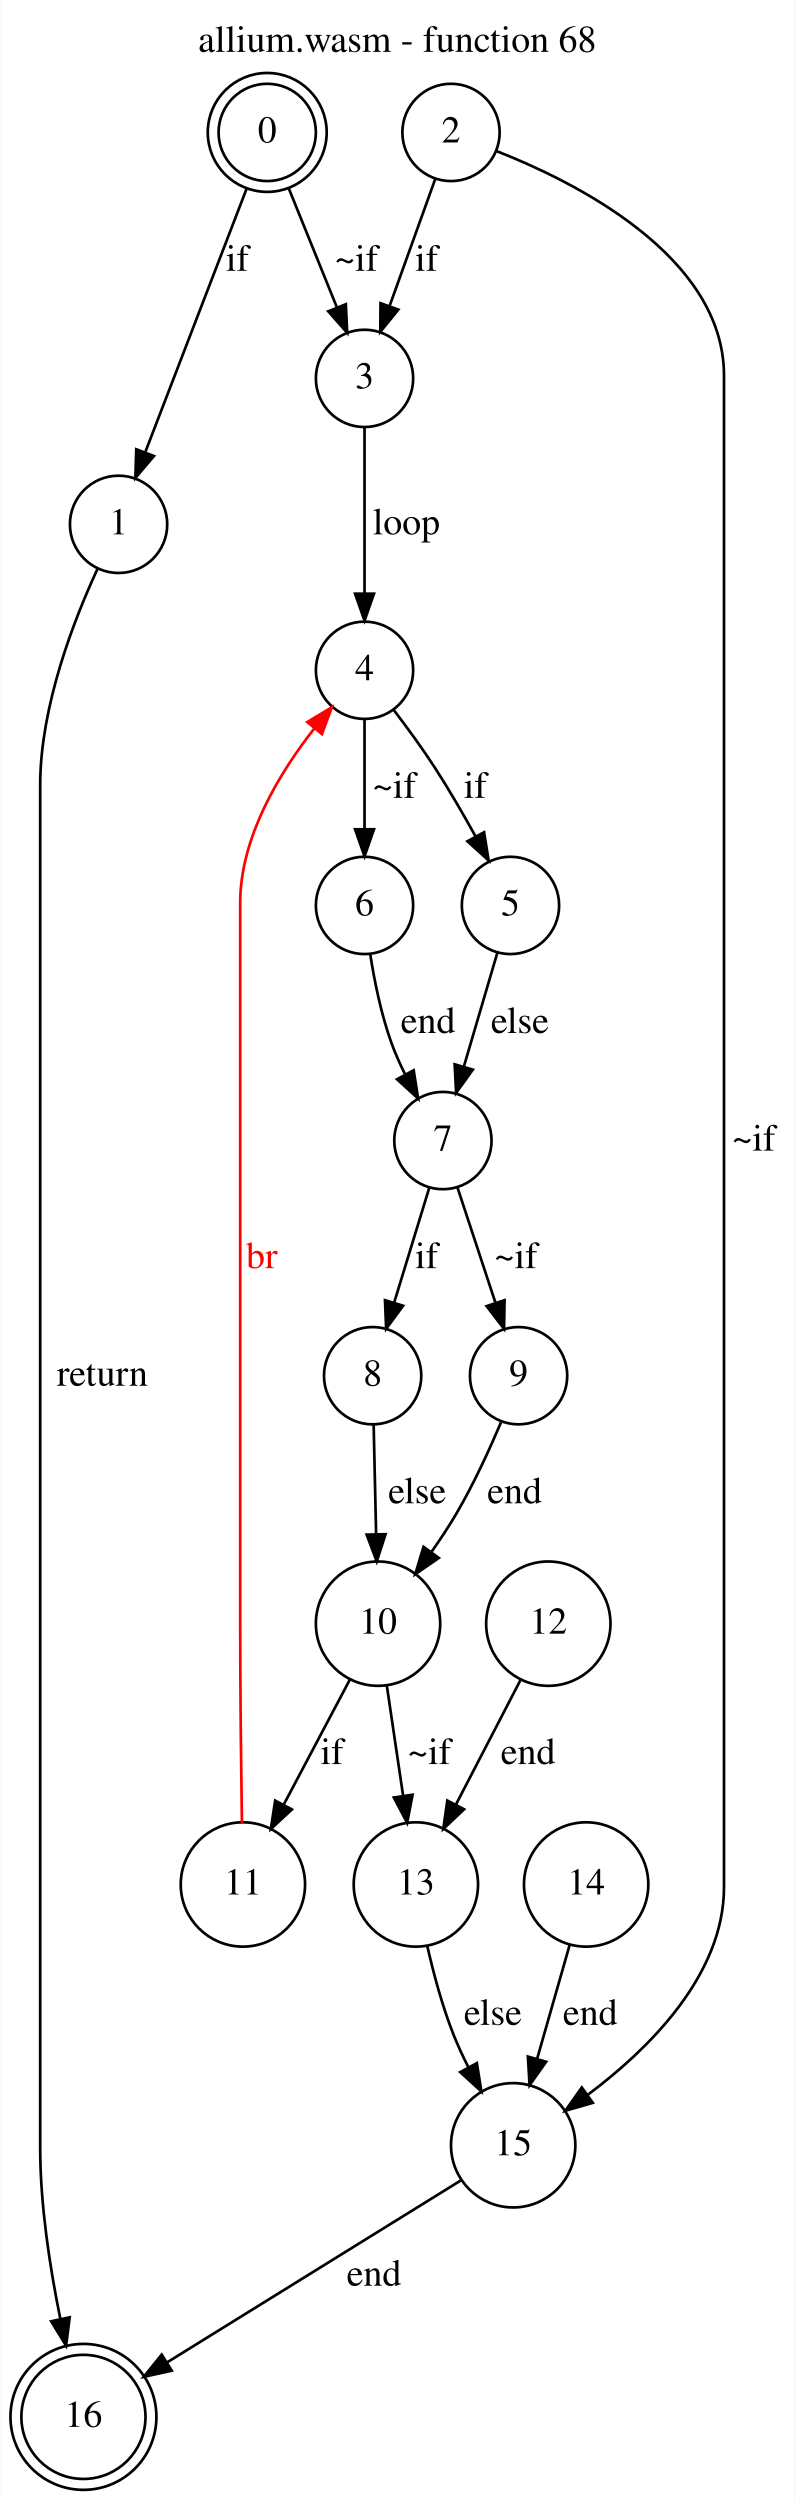
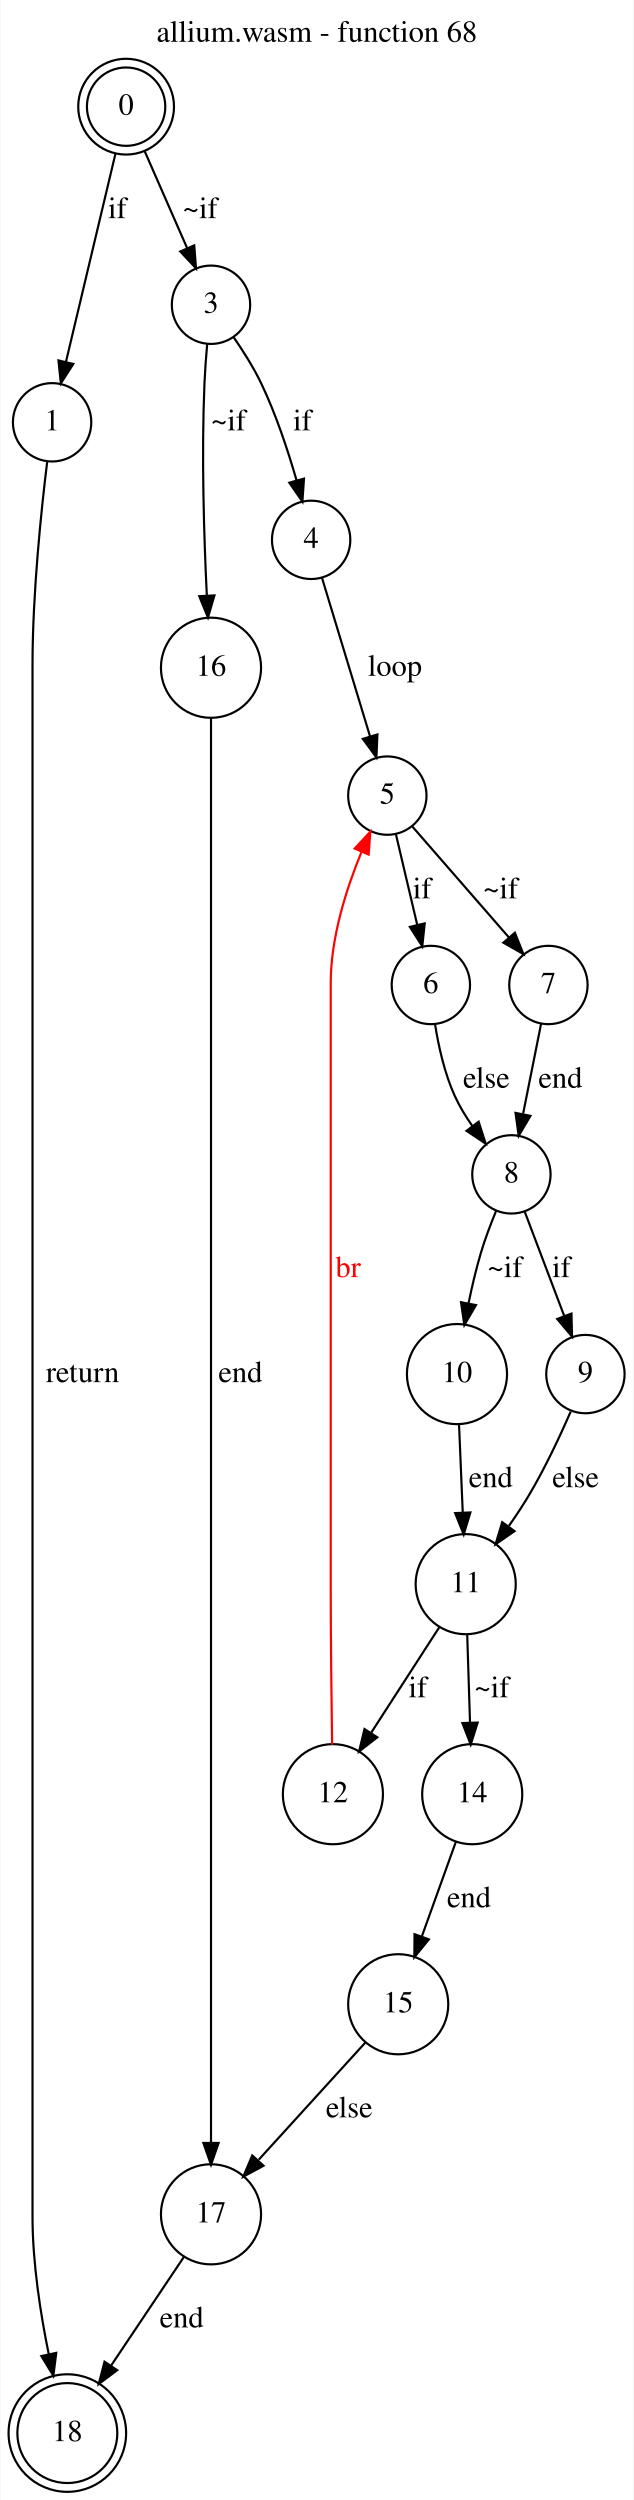
- <svg xmlns="http://www.w3.org/2000/svg" width="294pt" height="925pt" viewBox="0.00 0.00 293.75 924.98">
-   <g id="graph0" class="graph" transform="scale(1 1) rotate(0) translate(4 920.98)">
-     <polygon fill="white" stroke="transparent" points="-4,4 -4,-920.98 289.75,-920.98 289.75,4 -4,4" />
-     <text text-anchor="middle" x="142.87" y="-901.78" font-family="Times,serif" font-size="14.00">allium.wasm - function 68</text>
+ <svg xmlns="http://www.w3.org/2000/svg" width="291pt" height="1148pt" viewBox="0.00 0.00 290.75 1148.47">
+   <g id="graph0" class="graph" transform="scale(1 1) rotate(0) translate(4 1144.47)">
+     <polygon fill="white" stroke="transparent" points="-4,4 -4,-1144.47 286.75,-1144.47 286.75,4 -4,4" />
+     <text text-anchor="middle" x="141.37" y="-1125.27" font-family="Times,serif" font-size="14.00">allium.wasm - function 68</text>
    <g id="node1" class="node">
-       <ellipse fill="none" stroke="black" cx="94.75" cy="-871.98" rx="18" ry="18" />
-       <ellipse fill="none" stroke="black" cx="94.75" cy="-871.98" rx="22" ry="22" />
-       <text text-anchor="middle" x="94.75" y="-868.28" font-family="Times,serif" font-size="14.00">0</text>
+       <ellipse fill="none" stroke="black" cx="53.75" cy="-1095.47" rx="18" ry="18" />
+       <ellipse fill="none" stroke="black" cx="53.75" cy="-1095.47" rx="22" ry="22" />
+       <text text-anchor="middle" x="53.75" y="-1091.77" font-family="Times,serif" font-size="14.00">0</text>
    </g>
    <g id="node3" class="node">
-       <ellipse fill="none" stroke="black" cx="39.75" cy="-726.98" rx="18" ry="18" />
-       <text text-anchor="middle" x="39.75" y="-723.28" font-family="Times,serif" font-size="14.00">1</text>
+       <ellipse fill="none" stroke="black" cx="19.75" cy="-950.47" rx="18" ry="18" />
+       <text text-anchor="middle" x="19.75" y="-946.77" font-family="Times,serif" font-size="14.00">1</text>
    </g>
    <g id="edge1" class="edge">
-       <path fill="none" stroke="black" d="M87.1,-851.1C77.32,-825.67 60.37,-781.6 49.62,-753.66" />
-       <polygon fill="black" stroke="black" points="52.83,-752.24 45.97,-744.16 46.29,-754.75 52.83,-752.24" />
-       <text text-anchor="middle" x="83.75" y="-820.78" font-family="Times,serif" font-size="14.00">if</text>
+       <path fill="none" stroke="black" d="M48.88,-1073.98C42.88,-1048.78 32.7,-1005.94 26.1,-978.18" />
+       <polygon fill="black" stroke="black" points="29.48,-977.27 23.76,-968.35 22.67,-978.89 29.48,-977.27" />
+       <text text-anchor="middle" x="49.75" y="-1044.27" font-family="Times,serif" font-size="14.00">if</text>
    </g>
    <g id="node4" class="node">
-       <ellipse fill="none" stroke="black" cx="130.75" cy="-780.98" rx="18" ry="18" />
-       <text text-anchor="middle" x="130.75" y="-777.28" font-family="Times,serif" font-size="14.00">3</text>
+       <ellipse fill="none" stroke="black" cx="92.75" cy="-1004.47" rx="18" ry="18" />
+       <text text-anchor="middle" x="92.75" y="-1000.77" font-family="Times,serif" font-size="14.00">3</text>
    </g>
    <g id="edge2" class="edge">
-       <path fill="none" stroke="black" d="M102.74,-851.23C107.97,-838.29 114.86,-821.26 120.5,-807.32" />
-       <polygon fill="black" stroke="black" points="123.83,-808.41 124.34,-797.83 117.34,-805.79 123.83,-808.41" />
-       <text text-anchor="middle" x="127.75" y="-820.78" font-family="Times,serif" font-size="14.00">~if</text>
+       <path fill="none" stroke="black" d="M62.21,-1075.16C67.96,-1062.03 75.62,-1044.55 81.83,-1030.38" />
+       <polygon fill="black" stroke="black" points="85.05,-1031.75 85.86,-1021.19 78.64,-1028.94 85.05,-1031.75" />
+       <text text-anchor="middle" x="87.75" y="-1044.27" font-family="Times,serif" font-size="14.00">~if</text>
    </g>
    <g id="node2" class="node">
      <ellipse fill="none" stroke="black" cx="26.75" cy="-26.75" rx="22.96" ry="22.96" />
      <ellipse fill="none" stroke="black" cx="26.75" cy="-26.75" rx="27" ry="27" />
-       <text text-anchor="middle" x="26.75" y="-23.05" font-family="Times,serif" font-size="14.00">16</text>
+       <text text-anchor="middle" x="26.75" y="-23.05" font-family="Times,serif" font-size="14.00">18</text>
    </g>
    <g id="edge3" class="edge">
-       <path fill="none" stroke="black" d="M31.98,-710.54C23.39,-692.01 10.75,-659.77 10.75,-630.48 10.75,-630.48 10.75,-630.48 10.75,-126.24 10.75,-105.05 14.4,-81.62 18.22,-62.93" />
+       <path fill="none" stroke="black" d="M17.48,-932.24C14.81,-910.49 10.75,-871.9 10.75,-838.72 10.75,-838.72 10.75,-838.72 10.75,-126.24 10.75,-105.05 14.4,-81.62 18.22,-62.93" />
      <polygon fill="black" stroke="black" points="21.66,-63.59 20.33,-53.07 14.81,-62.12 21.66,-63.59" />
-       <text text-anchor="middle" x="33.75" y="-408.28" font-family="Times,serif" font-size="14.00">return</text>
+       <text text-anchor="middle" x="33.75" y="-509.53" font-family="Times,serif" font-size="14.00">return</text>
+     </g>
+     <g id="node5" class="node">
+       <ellipse fill="none" stroke="black" cx="138.75" cy="-896.47" rx="18" ry="18" />
+       <text text-anchor="middle" x="138.75" y="-892.77" font-family="Times,serif" font-size="14.00">4</text>
+     </g>
+     <g id="edge4" class="edge">
+       <path fill="none" stroke="black" d="M103.05,-989.68C107.38,-983.43 112.23,-975.81 115.75,-968.47 122.58,-954.23 128.12,-937.45 132.05,-923.78" />
+       <polygon fill="black" stroke="black" points="135.46,-924.59 134.74,-914.02 128.71,-922.74 135.46,-924.59" />
+       <text text-anchor="middle" x="134.75" y="-946.77" font-family="Times,serif" font-size="14.00">if</text>
+     </g>
+     <g id="node6" class="node">
+       <ellipse fill="none" stroke="black" cx="92.75" cy="-837.72" rx="23" ry="23" />
+       <text text-anchor="middle" x="92.75" y="-834.02" font-family="Times,serif" font-size="14.00">16</text>
+     </g>
+     <g id="edge5" class="edge">
+       <path fill="none" stroke="black" d="M90.99,-986.4C90.48,-980.71 90,-974.32 89.75,-968.47 88.33,-935.23 89.54,-897.17 90.83,-870.91" />
+       <polygon fill="black" stroke="black" points="94.33,-870.94 91.35,-860.77 87.34,-870.58 94.33,-870.94" />
+       <text text-anchor="middle" x="100.75" y="-946.77" font-family="Times,serif" font-size="14.00">~if</text>
    </g>
    <g id="node7" class="node">
-       <ellipse fill="none" stroke="black" cx="130.75" cy="-672.98" rx="18" ry="18" />
-       <text text-anchor="middle" x="130.75" y="-669.28" font-family="Times,serif" font-size="14.00">4</text>
+       <ellipse fill="none" stroke="black" cx="173.75" cy="-778.98" rx="18" ry="18" />
+       <text text-anchor="middle" x="173.75" y="-775.28" font-family="Times,serif" font-size="14.00">5</text>
    </g>
    <g id="edge6" class="edge">
-       <path fill="none" stroke="black" d="M130.75,-762.95C130.75,-746.36 130.75,-720.87 130.75,-701.41" />
-       <polygon fill="black" stroke="black" points="134.25,-701.32 130.75,-691.32 127.25,-701.32 134.25,-701.32" />
-       <text text-anchor="middle" x="146.25" y="-723.28" font-family="Times,serif" font-size="14.00">loop</text>
+       <path fill="none" stroke="black" d="M143.76,-878.92C149.51,-859.97 158.99,-828.66 165.76,-806.34" />
+       <polygon fill="black" stroke="black" points="169.19,-807.08 168.74,-796.49 162.49,-805.05 169.19,-807.08" />
+       <text text-anchor="middle" x="177.25" y="-834.02" font-family="Times,serif" font-size="14.00">loop</text>
    </g>
-     <g id="node5" class="node">
-       <ellipse fill="none" stroke="black" cx="162.75" cy="-871.98" rx="18" ry="18" />
-       <text text-anchor="middle" x="162.75" y="-868.28" font-family="Times,serif" font-size="14.00">2</text>
+     <g id="node17" class="node">
+       <ellipse fill="none" stroke="black" cx="92.75" cy="-127.24" rx="23" ry="23" />
+       <text text-anchor="middle" x="92.75" y="-123.54" font-family="Times,serif" font-size="14.00">17</text>
    </g>
-     <g id="edge4" class="edge">
-       <path fill="none" stroke="black" d="M156.88,-854.66C152.19,-841.61 145.52,-823.08 140.1,-807.99" />
-       <polygon fill="black" stroke="black" points="143.26,-806.43 136.58,-798.2 136.67,-808.8 143.26,-806.43" />
-       <text text-anchor="middle" x="153.75" y="-820.78" font-family="Times,serif" font-size="14.00">if</text>
+     <g id="edge20" class="edge">
+       <path fill="none" stroke="black" d="M92.75,-814.82C92.75,-794.51 92.75,-763.45 92.75,-736.48 92.75,-736.48 92.75,-736.48 92.75,-222.74 92.75,-201.89 92.75,-178.46 92.75,-160.15" />
+       <polygon fill="black" stroke="black" points="96.25,-160.01 92.75,-150.01 89.25,-160.01 96.25,-160.01" />
+       <text text-anchor="middle" x="106.25" y="-509.53" font-family="Times,serif" font-size="14.00">end</text>
    </g>
-     <g id="node6" class="node">
-       <ellipse fill="none" stroke="black" cx="185.75" cy="-127.24" rx="23" ry="23" />
-       <text text-anchor="middle" x="185.75" y="-123.54" font-family="Times,serif" font-size="14.00">15</text>
+     <g id="node8" class="node">
+       <ellipse fill="none" stroke="black" cx="193.75" cy="-691.98" rx="18" ry="18" />
+       <text text-anchor="middle" x="193.75" y="-688.28" font-family="Times,serif" font-size="14.00">6</text>
    </g>
-     <g id="edge5" class="edge">
-       <path fill="none" stroke="black" d="M179.43,-865.14C208.11,-853.91 263.75,-826.39 263.75,-781.98 263.75,-781.98 263.75,-781.98 263.75,-222.74 263.75,-190.11 235.74,-162.65 213.29,-145.89" />
-       <polygon fill="black" stroke="black" points="215.2,-142.95 205.03,-140 211.14,-148.65 215.2,-142.95" />
-       <text text-anchor="middle" x="274.75" y="-495.28" font-family="Times,serif" font-size="14.00">~if</text>
+     <g id="edge7" class="edge">
+       <path fill="none" stroke="black" d="M177.7,-761.18C180.49,-749.31 184.3,-733.14 187.5,-719.53" />
+       <polygon fill="black" stroke="black" points="190.92,-720.27 189.8,-709.73 184.11,-718.67 190.92,-720.27" />
+       <text text-anchor="middle" x="189.75" y="-731.78" font-family="Times,serif" font-size="14.00">if</text>
+     </g>
+     <g id="node9" class="node">
+       <ellipse fill="none" stroke="black" cx="247.75" cy="-691.98" rx="18" ry="18" />
+       <text text-anchor="middle" x="247.75" y="-688.28" font-family="Times,serif" font-size="14.00">7</text>
+     </g>
+     <g id="edge8" class="edge">
+       <path fill="none" stroke="black" d="M185.31,-764.69C197.15,-751.1 215.72,-729.76 229.54,-713.89" />
+       <polygon fill="black" stroke="black" points="232.34,-716 236.27,-706.16 227.06,-711.41 232.34,-716" />
+       <text text-anchor="middle" x="225.75" y="-731.78" font-family="Times,serif" font-size="14.00">~if</text>
+     </g>
+     <g id="node10" class="node">
+       <ellipse fill="none" stroke="black" cx="230.75" cy="-604.98" rx="18" ry="18" />
+       <text text-anchor="middle" x="230.75" y="-601.28" font-family="Times,serif" font-size="14.00">8</text>
+     </g>
+     <g id="edge9" class="edge">
+       <path fill="none" stroke="black" d="M195.71,-673.74C197.28,-663.83 200.03,-651.33 204.75,-640.98 206.87,-636.31 209.69,-631.67 212.69,-627.36" />
+       <polygon fill="black" stroke="black" points="215.7,-629.18 218.93,-619.09 210.11,-624.97 215.7,-629.18" />
+       <text text-anchor="middle" x="219.25" y="-644.78" font-family="Times,serif" font-size="14.00">else</text>
+     </g>
+     <g id="edge10" class="edge">
+       <path fill="none" stroke="black" d="M244.39,-674.18C242.04,-662.42 238.84,-646.46 236.14,-632.93" />
+       <polygon fill="black" stroke="black" points="239.49,-631.85 234.1,-622.73 232.63,-633.23 239.49,-631.85" />
+       <text text-anchor="middle" x="253.25" y="-644.78" font-family="Times,serif" font-size="14.00">end</text>
+     </g>
+     <g id="node11" class="node">
+       <ellipse fill="none" stroke="black" cx="264.75" cy="-513.23" rx="18" ry="18" />
+       <text text-anchor="middle" x="264.75" y="-509.53" font-family="Times,serif" font-size="14.00">9</text>
+     </g>
+     <g id="edge11" class="edge">
+       <path fill="none" stroke="black" d="M236.83,-587.93C241.87,-574.61 249.14,-555.42 255,-539.96" />
+       <polygon fill="black" stroke="black" points="258.34,-541.03 258.61,-530.44 251.79,-538.55 258.34,-541.03" />
+       <text text-anchor="middle" x="253.75" y="-557.78" font-family="Times,serif" font-size="14.00">if</text>
+     </g>
+     <g id="node12" class="node">
+       <ellipse fill="none" stroke="black" cx="205.75" cy="-513.23" rx="23" ry="23" />
+       <text text-anchor="middle" x="205.75" y="-509.53" font-family="Times,serif" font-size="14.00">10</text>
+     </g>
+     <g id="edge12" class="edge">
+       <path fill="none" stroke="black" d="M223.71,-588.16C221.26,-582.23 218.65,-575.37 216.75,-568.98 214.54,-561.57 212.64,-553.46 211.07,-545.81" />
+       <polygon fill="black" stroke="black" points="214.47,-544.93 209.14,-535.77 207.59,-546.25 214.47,-544.93" />
+       <text text-anchor="middle" x="227.75" y="-557.78" font-family="Times,serif" font-size="14.00">~if</text>
+     </g>
+     <g id="node13" class="node">
+       <ellipse fill="none" stroke="black" cx="209.75" cy="-416.73" rx="23" ry="23" />
+       <text text-anchor="middle" x="209.75" y="-413.03" font-family="Times,serif" font-size="14.00">11</text>
+     </g>
+     <g id="edge13" class="edge">
+       <path fill="none" stroke="black" d="M258,-496.01C253.15,-484.89 246.17,-469.96 238.75,-457.48 235.98,-452.83 232.8,-448.04 229.59,-443.48" />
+       <polygon fill="black" stroke="black" points="232.18,-441.09 223.47,-435.06 226.52,-445.2 232.18,-441.09" />
+       <text text-anchor="middle" x="260.25" y="-461.28" font-family="Times,serif" font-size="14.00">else</text>
+     </g>
+     <g id="edge14" class="edge">
+       <path fill="none" stroke="black" d="M206.68,-490.31C207.19,-478.27 207.83,-463.1 208.39,-449.75" />
+       <polygon fill="black" stroke="black" points="211.9,-449.67 208.83,-439.53 204.91,-449.37 211.9,-449.67" />
+       <text text-anchor="middle" x="221.25" y="-461.28" font-family="Times,serif" font-size="14.00">end</text>
+     </g>
+     <g id="node14" class="node">
+       <ellipse fill="none" stroke="black" cx="148.75" cy="-320.24" rx="23" ry="23" />
+       <text text-anchor="middle" x="148.75" y="-316.54" font-family="Times,serif" font-size="14.00">12</text>
+     </g>
+     <g id="edge15" class="edge">
+       <path fill="none" stroke="black" d="M197.7,-397.06C188.76,-383.21 176.43,-364.12 166.38,-348.56" />
+       <polygon fill="black" stroke="black" points="169.14,-346.37 160.77,-339.87 163.26,-350.17 169.14,-346.37" />
+       <text text-anchor="middle" x="187.75" y="-364.78" font-family="Times,serif" font-size="14.00">if</text>
+     </g>
+     <g id="node15" class="node">
+       <ellipse fill="none" stroke="black" cx="212.75" cy="-320.24" rx="23" ry="23" />
+       <text text-anchor="middle" x="212.75" y="-316.54" font-family="Times,serif" font-size="14.00">14</text>
+     </g>
+     <g id="edge16" class="edge">
+       <path fill="none" stroke="black" d="M210.44,-393.82C210.83,-381.77 211.31,-366.6 211.73,-353.26" />
+       <polygon fill="black" stroke="black" points="215.24,-353.14 212.06,-343.03 208.24,-352.92 215.24,-353.14" />
+       <text text-anchor="middle" x="221.75" y="-364.78" font-family="Times,serif" font-size="14.00">~if</text>
+     </g>
+     <g id="edge17" class="edge">
+       <path fill="none" stroke="red" d="M148.39,-343C148.1,-362.16 147.75,-390.79 147.75,-415.73 147.75,-692.98 147.75,-692.98 147.75,-692.98 147.75,-713.81 154.98,-736.3 161.81,-752.92" />
+       <polygon fill="red" stroke="red" points="158.75,-754.66 165.95,-762.43 165.17,-751.87 158.75,-754.66" />
+       <text text-anchor="middle" x="155.75" y="-557.78" font-family="Times,serif" font-size="14.00" fill="red">br</text>
+     </g>
+     <g id="node16" class="node">
+       <ellipse fill="none" stroke="black" cx="178.75" cy="-223.74" rx="23" ry="23" />
+       <text text-anchor="middle" x="178.75" y="-220.04" font-family="Times,serif" font-size="14.00">15</text>
+     </g>
+     <g id="edge18" class="edge">
+       <path fill="none" stroke="black" d="M205.2,-298.26C200.64,-285.58 194.74,-269.18 189.67,-255.09" />
+       <polygon fill="black" stroke="black" points="192.83,-253.55 186.16,-245.33 186.25,-255.92 192.83,-253.55" />
+       <text text-anchor="middle" x="211.25" y="-268.29" font-family="Times,serif" font-size="14.00">end</text>
+     </g>
+     <g id="edge19" class="edge">
+       <path fill="none" stroke="black" d="M163.77,-206.28C150.2,-191.37 130.05,-169.23 114.67,-152.33" />
+       <polygon fill="black" stroke="black" points="116.88,-149.56 107.56,-144.52 111.7,-154.27 116.88,-149.56" />
+       <text text-anchor="middle" x="156.25" y="-171.79" font-family="Times,serif" font-size="14.00">else</text>
    </g>
    <g id="edge21" class="edge">
-       <path fill="none" stroke="black" d="M166.57,-114.36C139.54,-97.62 89.95,-66.9 57.67,-46.9" />
-       <polygon fill="black" stroke="black" points="59.41,-43.86 49.06,-41.57 55.72,-49.81 59.41,-43.86" />
-       <text text-anchor="middle" x="134.25" y="-75.3" font-family="Times,serif" font-size="14.00">end</text>
-     </g>
-     <g id="node8" class="node">
-       <ellipse fill="none" stroke="black" cx="184.75" cy="-585.98" rx="18" ry="18" />
-       <text text-anchor="middle" x="184.75" y="-582.28" font-family="Times,serif" font-size="14.00">5</text>
-     </g>
-     <g id="edge7" class="edge">
-       <path fill="none" stroke="black" d="M141.54,-658.31C146.39,-651.96 152.06,-644.23 156.75,-636.98 162.01,-628.85 167.32,-619.68 171.88,-611.42" />
-       <polygon fill="black" stroke="black" points="174.98,-613.06 176.67,-602.6 168.82,-609.72 174.98,-613.06" />
-       <text text-anchor="middle" x="171.75" y="-625.78" font-family="Times,serif" font-size="14.00">if</text>
-     </g>
-     <g id="node9" class="node">
-       <ellipse fill="none" stroke="black" cx="130.75" cy="-585.98" rx="18" ry="18" />
-       <text text-anchor="middle" x="130.75" y="-582.28" font-family="Times,serif" font-size="14.00">6</text>
-     </g>
-     <g id="edge8" class="edge">
-       <path fill="none" stroke="black" d="M130.75,-654.78C130.75,-643.15 130.75,-627.53 130.75,-614.22" />
-       <polygon fill="black" stroke="black" points="134.25,-614.16 130.75,-604.16 127.25,-614.16 134.25,-614.16" />
-       <text text-anchor="middle" x="141.75" y="-625.78" font-family="Times,serif" font-size="14.00">~if</text>
-     </g>
-     <g id="node10" class="node">
-       <ellipse fill="none" stroke="black" cx="159.75" cy="-498.98" rx="18" ry="18" />
-       <text text-anchor="middle" x="159.75" y="-495.28" font-family="Times,serif" font-size="14.00">7</text>
-     </g>
-     <g id="edge9" class="edge">
-       <path fill="none" stroke="black" d="M179.93,-568.59C176.42,-556.68 171.6,-540.29 167.55,-526.52" />
-       <polygon fill="black" stroke="black" points="170.82,-525.22 164.64,-516.61 164.1,-527.19 170.82,-525.22" />
-       <text text-anchor="middle" x="188.25" y="-538.78" font-family="Times,serif" font-size="14.00">else</text>
-     </g>
-     <g id="edge10" class="edge">
-       <path fill="none" stroke="black" d="M132.85,-567.97C134.39,-558.14 136.89,-545.64 140.75,-534.98 142.14,-531.14 143.9,-527.21 145.78,-523.44" />
-       <polygon fill="black" stroke="black" points="148.93,-524.98 150.59,-514.51 142.77,-521.66 148.93,-524.98" />
-       <text text-anchor="middle" x="154.25" y="-538.78" font-family="Times,serif" font-size="14.00">end</text>
-     </g>
-     <g id="node11" class="node">
-       <ellipse fill="none" stroke="black" cx="133.75" cy="-411.98" rx="18" ry="18" />
-       <text text-anchor="middle" x="133.75" y="-408.28" font-family="Times,serif" font-size="14.00">8</text>
-     </g>
-     <g id="edge11" class="edge">
-       <path fill="none" stroke="black" d="M154.73,-481.59C151.07,-469.6 146.01,-453.08 141.78,-439.25" />
-       <polygon fill="black" stroke="black" points="145.02,-437.86 138.75,-429.32 138.32,-439.91 145.02,-437.86" />
-       <text text-anchor="middle" x="153.75" y="-451.78" font-family="Times,serif" font-size="14.00">if</text>
-     </g>
-     <g id="node12" class="node">
-       <ellipse fill="none" stroke="black" cx="187.75" cy="-411.98" rx="18" ry="18" />
-       <text text-anchor="middle" x="187.75" y="-408.28" font-family="Times,serif" font-size="14.00">9</text>
-     </g>
-     <g id="edge12" class="edge">
-       <path fill="none" stroke="black" d="M165.15,-481.59C169.14,-469.48 174.65,-452.75 179.23,-438.84" />
-       <polygon fill="black" stroke="black" points="182.56,-439.92 182.37,-429.32 175.91,-437.73 182.56,-439.92" />
-       <text text-anchor="middle" x="186.75" y="-451.78" font-family="Times,serif" font-size="14.00">~if</text>
-     </g>
-     <g id="node13" class="node">
-       <ellipse fill="none" stroke="black" cx="135.75" cy="-320.24" rx="23" ry="23" />
-       <text text-anchor="middle" x="135.75" y="-316.54" font-family="Times,serif" font-size="14.00">10</text>
-     </g>
-     <g id="edge13" class="edge">
-       <path fill="none" stroke="black" d="M134.13,-393.68C134.39,-382.35 134.72,-367.18 135.03,-353.65" />
-       <polygon fill="black" stroke="black" points="138.53,-353.34 135.26,-343.26 131.54,-353.18 138.53,-353.34" />
-       <text text-anchor="middle" x="150.25" y="-364.78" font-family="Times,serif" font-size="14.00">else</text>
-     </g>
-     <g id="edge14" class="edge">
-       <path fill="none" stroke="black" d="M181.28,-394.81C177.05,-384.81 171.13,-371.86 164.75,-360.98 162.01,-356.31 158.85,-351.52 155.64,-346.95" />
-       <polygon fill="black" stroke="black" points="158.23,-344.56 149.52,-338.53 152.57,-348.68 158.23,-344.56" />
-       <text text-anchor="middle" x="186.25" y="-364.78" font-family="Times,serif" font-size="14.00">end</text>
-     </g>
-     <g id="node14" class="node">
-       <ellipse fill="none" stroke="black" cx="85.75" cy="-223.74" rx="23" ry="23" />
-       <text text-anchor="middle" x="85.75" y="-220.04" font-family="Times,serif" font-size="14.00">11</text>
-     </g>
-     <g id="edge15" class="edge">
-       <path fill="none" stroke="black" d="M125.39,-299.66C118.28,-286.23 108.74,-268.19 100.8,-253.18" />
-       <polygon fill="black" stroke="black" points="103.87,-251.5 96.09,-244.29 97.68,-254.77 103.87,-251.5" />
-       <text text-anchor="middle" x="118.75" y="-268.29" font-family="Times,serif" font-size="14.00">if</text>
-     </g>
-     <g id="node15" class="node">
-       <ellipse fill="none" stroke="black" cx="149.75" cy="-223.74" rx="23" ry="23" />
-       <text text-anchor="middle" x="149.75" y="-220.04" font-family="Times,serif" font-size="14.00">13</text>
-     </g>
-     <g id="edge16" class="edge">
-       <path fill="none" stroke="black" d="M139,-297.32C140.78,-285.27 143.03,-270.11 145,-256.76" />
-       <polygon fill="black" stroke="black" points="148.52,-256.94 146.52,-246.54 141.59,-255.92 148.52,-256.94" />
-       <text text-anchor="middle" x="154.75" y="-268.29" font-family="Times,serif" font-size="14.00">~if</text>
-     </g>
-     <g id="edge17" class="edge">
-       <path fill="none" stroke="red" d="M85.39,-246.51C85.1,-265.66 84.75,-294.3 84.75,-319.24 84.75,-586.98 84.75,-586.98 84.75,-586.98 84.75,-611.27 99.46,-635.27 112.24,-651.54" />
-       <polygon fill="red" stroke="red" points="109.59,-653.83 118.66,-659.31 114.99,-649.37 109.59,-653.83" />
-       <text text-anchor="middle" x="92.75" y="-451.78" font-family="Times,serif" font-size="14.00" fill="red">br</text>
-     </g>
-     <g id="edge19" class="edge">
-       <path fill="none" stroke="black" d="M153.9,-201.28C156.22,-191.01 159.51,-178.66 163.75,-167.99 165.32,-164.03 167.21,-159.98 169.21,-156.04" />
-       <polygon fill="black" stroke="black" points="172.32,-157.63 173.98,-147.17 166.16,-154.31 172.32,-157.63" />
-       <text text-anchor="middle" x="178.25" y="-171.79" font-family="Times,serif" font-size="14.00">else</text>
-     </g>
-     <g id="node16" class="node">
-       <ellipse fill="none" stroke="black" cx="198.75" cy="-320.24" rx="23" ry="23" />
-       <text text-anchor="middle" x="198.75" y="-316.54" font-family="Times,serif" font-size="14.00">12</text>
-     </g>
-     <g id="edge18" class="edge">
-       <path fill="none" stroke="black" d="M188.6,-299.66C181.63,-286.23 172.28,-268.19 164.5,-253.18" />
-       <polygon fill="black" stroke="black" points="167.6,-251.56 159.89,-244.29 161.38,-254.78 167.6,-251.56" />
-       <text text-anchor="middle" x="191.25" y="-268.29" font-family="Times,serif" font-size="14.00">end</text>
-     </g>
-     <g id="node17" class="node">
-       <ellipse fill="none" stroke="black" cx="212.75" cy="-223.74" rx="23" ry="23" />
-       <text text-anchor="middle" x="212.75" y="-220.04" font-family="Times,serif" font-size="14.00">14</text>
-     </g>
-     <g id="edge20" class="edge">
-       <path fill="none" stroke="black" d="M206.76,-201.77C203.18,-189.25 198.57,-173.14 194.59,-159.18" />
-       <polygon fill="black" stroke="black" points="197.93,-158.14 191.82,-149.48 191.2,-160.06 197.93,-158.14" />
-       <text text-anchor="middle" x="214.25" y="-171.79" font-family="Times,serif" font-size="14.00">end</text>
+       <path fill="none" stroke="black" d="M80.33,-107.72C70.94,-93.71 57.85,-74.17 46.96,-57.91" />
+       <polygon fill="black" stroke="black" points="49.65,-55.64 41.17,-49.28 43.83,-59.53 49.65,-55.64" />
+       <text text-anchor="middle" x="79.25" y="-75.3" font-family="Times,serif" font-size="14.00">end</text>
    </g>
  </g>
</svg>
